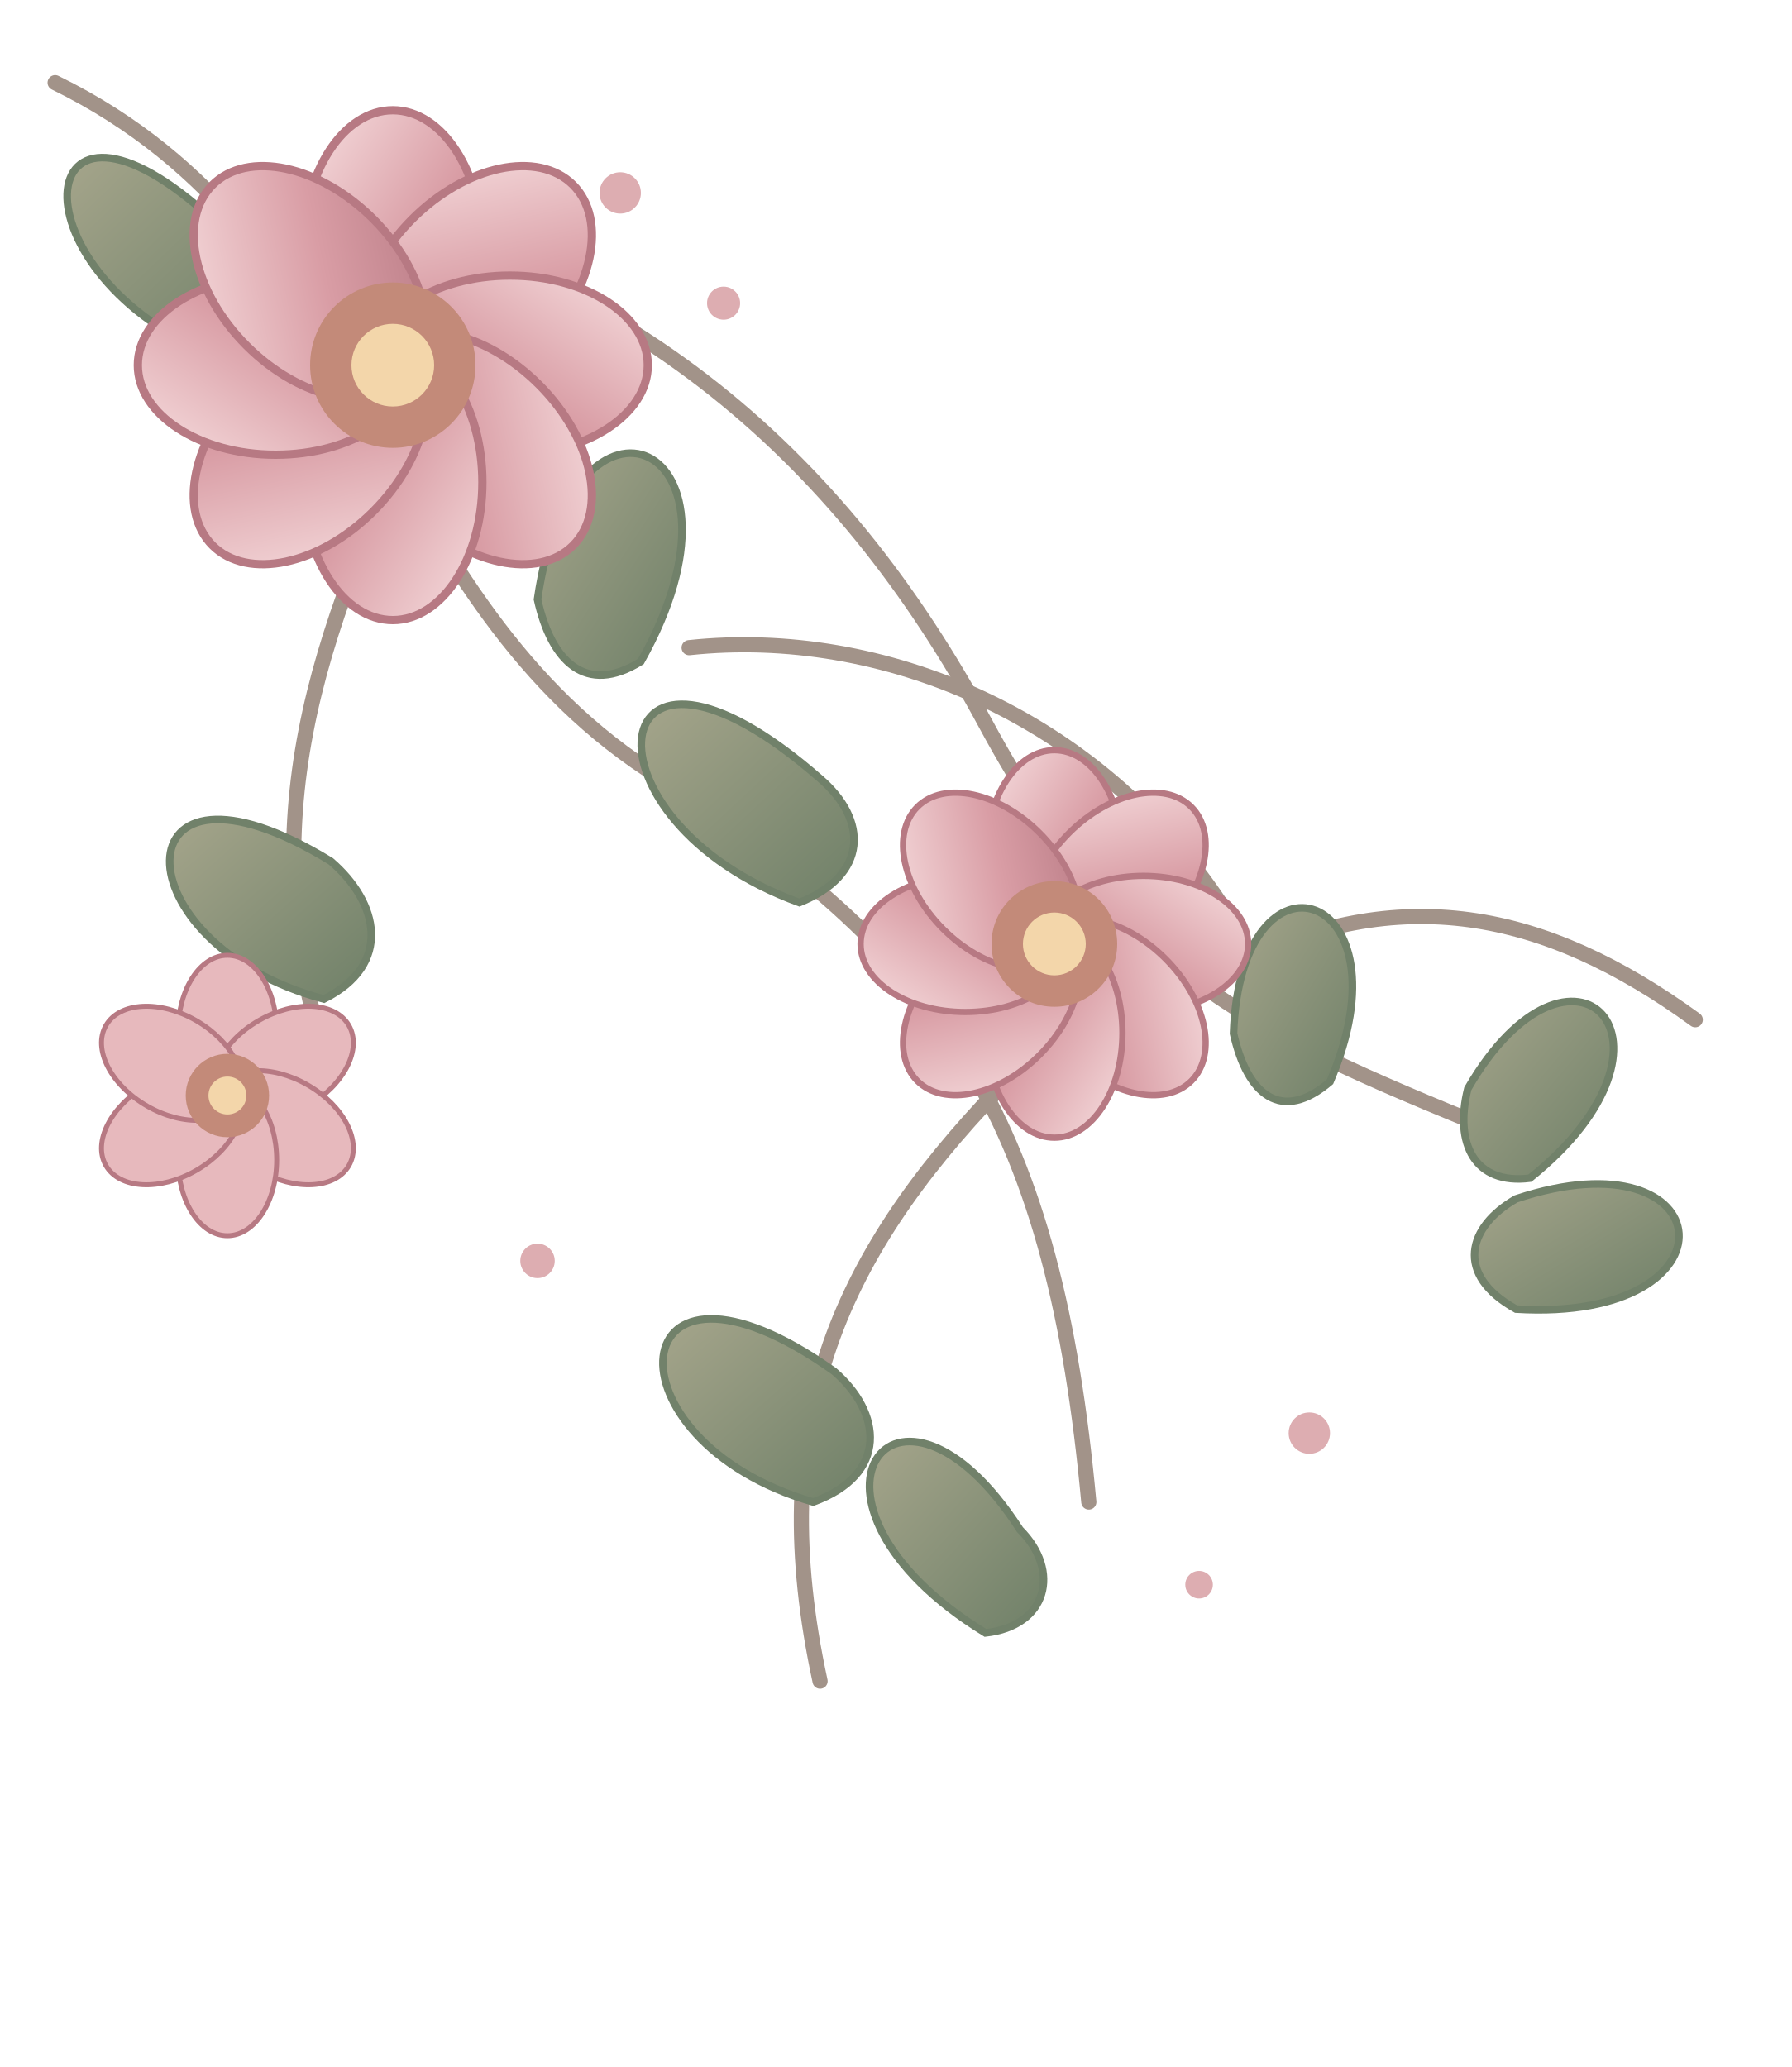
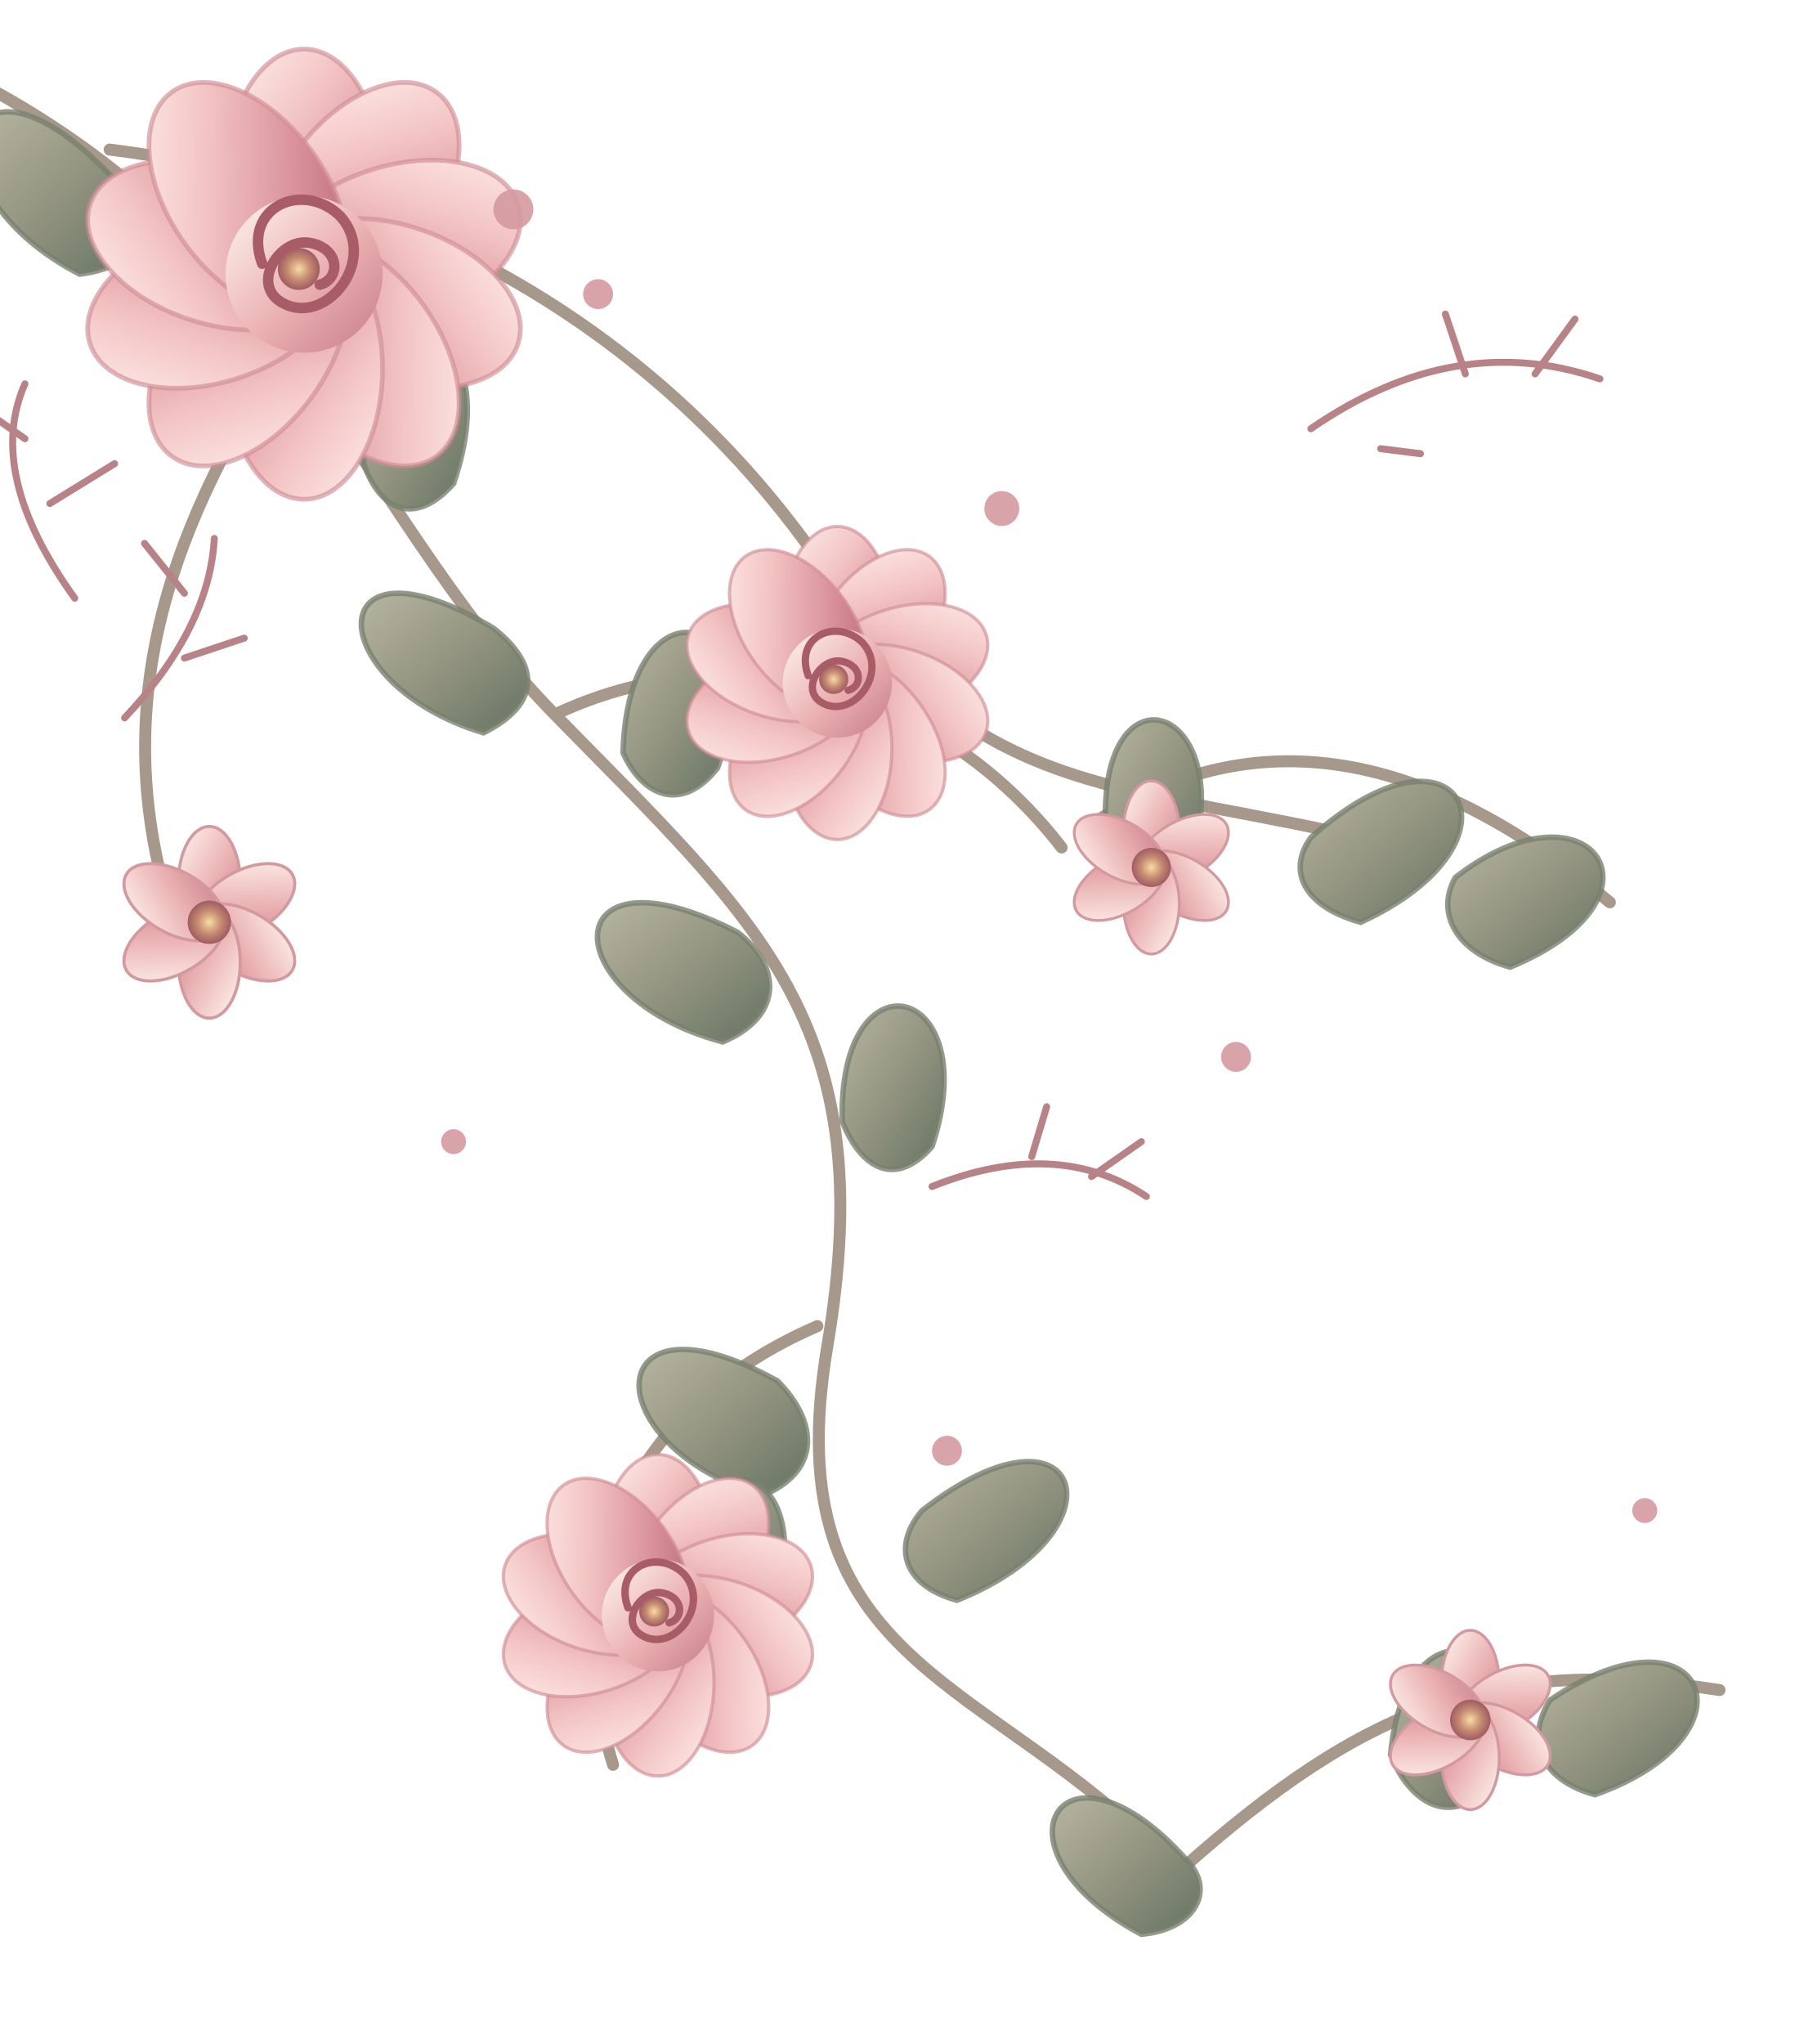
- <svg xmlns="http://www.w3.org/2000/svg" viewBox="0 0 260 300" fill="none">
+ <svg xmlns="http://www.w3.org/2000/svg" viewBox="0 0 360 410" fill="none">
  <defs>
-     <linearGradient id="petal" x1="0" y1="0" x2="1" y2="1">
-       <stop stop-color="#f7dfe0" />
-       <stop offset=".55" stop-color="#d99da5" />
-       <stop offset="1" stop-color="#b77983" />
+     <linearGradient id="leaf" x1="0" y1="0" x2="1" y2="1">
+       <stop stop-color="#b7b5a0" />
+       <stop offset=".55" stop-color="#8f917e" />
+       <stop offset="1" stop-color="#657362" />
    </linearGradient>
-     <linearGradient id="leaf" x1="0" y1="0" x2="1" y2="1">
-       <stop stop-color="#a5a58b" />
-       <stop offset="1" stop-color="#6f8068" />
+     <linearGradient id="petal" x1="0" y1="0" x2=".8" y2="1">
+       <stop stop-color="#fff2ef" />
+       <stop offset=".38" stop-color="#f3c4c4" />
+       <stop offset=".75" stop-color="#d88e98" />
+       <stop offset="1" stop-color="#b76b79" />
    </linearGradient>
+     <linearGradient id="petal2" x1="0" y1="0" x2="1" y2="1">
+       <stop stop-color="#fff7f0" />
+       <stop offset=".55" stop-color="#eab0b2" />
+       <stop offset="1" stop-color="#c77c87" />
+     </linearGradient>
+     <radialGradient id="center">
+       <stop stop-color="#f6dca6" />
+       <stop offset=".55" stop-color="#c58a70" />
+       <stop offset="1" stop-color="#9f5c62" />
+     </radialGradient>
+     <g id="rose">
+       <g fill="url(#petal)" stroke="#cf8d96" stroke-width=".9" stroke-opacity=".65">
+         <ellipse cy="-18" rx="15" ry="25" />
+         <ellipse cy="-18" rx="15" ry="25" transform="rotate(36)" />
+         <ellipse cy="-18" rx="15" ry="25" transform="rotate(72)" />
+         <ellipse cy="-18" rx="15" ry="25" transform="rotate(108)" />
+         <ellipse cy="-18" rx="15" ry="25" transform="rotate(144)" />
+         <ellipse cy="-18" rx="15" ry="25" transform="rotate(180)" />
+         <ellipse cy="-18" rx="15" ry="25" transform="rotate(216)" />
+         <ellipse cy="-18" rx="15" ry="25" transform="rotate(252)" />
+         <ellipse cy="-18" rx="15" ry="25" transform="rotate(288)" />
+         <ellipse cy="-18" rx="15" ry="25" transform="rotate(324)" />
+       </g>
+       <circle r="15" fill="url(#petal2)" />
+       <path d="M-8 -2 C-12 -13 0 -18 7 -11 C14 -3 5 9 -3 6 C-11 3 -5 -7 1 -6 C7 -5 7 1 3 2" stroke="#a85c68" stroke-width="2" stroke-linecap="round" />
+       <circle cx="-1" cy="-1" r="4" fill="url(#center)" />
+     </g>
+     <g id="flower">
+       <g fill="url(#petal2)" stroke="#d29aa0" stroke-width="1">
+         <ellipse cy="-13" rx="10" ry="18" />
+         <ellipse cy="-13" rx="10" ry="18" transform="rotate(60)" />
+         <ellipse cy="-13" rx="10" ry="18" transform="rotate(120)" />
+         <ellipse cy="-13" rx="10" ry="18" transform="rotate(180)" />
+         <ellipse cy="-13" rx="10" ry="18" transform="rotate(240)" />
+         <ellipse cy="-13" rx="10" ry="18" transform="rotate(300)" />
+       </g>
+       <circle r="7" fill="url(#center)" />
+     </g>
  </defs>
-   <g stroke="#8b786b" stroke-width="2.2" stroke-linecap="round" opacity=".8">
-     <path d="M8 12 C55 35 54 87 96 113 S153 164 158 218" />
-     <path d="M37 28 C90 37 122 66 143 105 S185 151 224 167" />
-     <path d="M62 58 C45 94 37 119 47 153" />
-     <path d="M100 94 C128 91 159 104 177 131" />
-     <path d="M145 158 C121 183 111 207 119 244" />
-     <path d="M179 140 C203 128 224 132 246 148" />
+   <g stroke="#968675" stroke-width="2.4" stroke-linecap="round" opacity=".85">
+     <path d="M-18 10 C58 43 70 101 111 143 S177 205 166 270 S199 336 235 374" />
+     <path d="M22 30 C93 39 140 75 168 118 S228 157 277 169" />
+     <path d="M53 77 C29 116 22 151 37 191" />
+     <path d="M112 143 C149 126 189 139 213 170" />
+     <path d="M164 266 C127 282 111 315 123 354" />
+     <path d="M218 166 C252 143 287 151 323 181" />
+     <path d="M237 375 C274 342 300 332 345 339" />
  </g>
-   <g fill="url(#leaf)" stroke="#71816a" stroke-width="1.1">
-     <path d="M31 32 C4 7 1 40 32 52 C44 44 42 37 31 32Z" />
-     <path d="M60 63 C22 49 24 80 61 83 C71 77 69 69 60 63Z" />
-     <path d="M78 87 C83 52 111 64 93 96 C85 101 80 96 78 87Z" />
-     <path d="M119 113 C87 85 83 119 116 131 C126 127 126 119 119 113Z" />
-     <path d="M145 144 C146 111 174 119 161 151 C154 157 148 153 145 144Z" />
-     <path d="M48 125 C17 106 17 137 47 145 C57 140 55 131 48 125Z" />
-     <path d="M121 199 C90 177 87 209 118 218 C129 214 128 205 121 199Z" />
-     <path d="M179 150 C180 121 205 129 193 157 C186 163 181 159 179 150Z" />
-     <path d="M213 158 C228 132 247 151 222 171 C214 172 211 166 213 158Z" />
-     <path d="M148 222 C130 194 112 218 143 237 C152 236 154 228 148 222Z" />
-     <path d="M220 174 C250 164 253 192 220 190 C211 185 213 178 220 174Z" />
+   <g fill="url(#leaf)" stroke="#78816e" stroke-width="1.1" stroke-opacity=".8">
+     <path d="M22 35 C-8 4 -17 38 16 55 C31 53 32 43 22 35Z" />
+     <path d="M50 65 C17 42 12 75 47 86 C60 81 60 72 50 65Z" />
+     <path d="M73 93 C72 55 103 62 91 97 C83 106 76 102 73 93Z" />
+     <path d="M99 126 C64 105 64 137 97 147 C109 141 108 133 99 126Z" />
+     <path d="M125 151 C126 115 155 122 144 154 C137 163 129 160 125 151Z" />
+     <path d="M148 187 C111 168 111 200 145 209 C157 204 157 194 148 187Z" />
+     <path d="M169 225 C168 190 198 197 187 230 C180 238 173 235 169 225Z" />
+     <path d="M156 277 C120 257 119 290 153 300 C165 295 164 285 156 277Z" />
+     <path d="M138 321 C136 286 166 291 155 324 C148 333 141 330 138 321Z" />
+     <path d="M185 303 C217 278 227 307 192 321 C181 318 179 310 185 303Z" />
+     <path d="M222 168 C219 132 249 140 239 173 C232 181 225 177 222 168Z" />
+     <path d="M263 168 C293 141 308 169 273 185 C262 182 258 175 263 168Z" />
+     <path d="M292 176 C319 155 337 180 303 194 C292 191 288 183 292 176Z" />
+     <path d="M238 373 C213 345 197 371 229 388 C240 387 244 379 238 373Z" />
+     <path d="M279 352 C282 319 310 328 298 359 C291 366 283 362 279 352Z" />
+     <path d="M311 341 C342 320 354 348 320 360 C309 357 306 349 311 341Z" />
  </g>
-   <g transform="translate(57 53)">
-     <g fill="url(#petal)" stroke="#b77983" stroke-width="1.2">
-       <ellipse cy="-17" rx="13" ry="20" />
-       <ellipse cy="-17" rx="13" ry="20" transform="rotate(45)" />
-       <ellipse cy="-17" rx="13" ry="20" transform="rotate(90)" />
-       <ellipse cy="-17" rx="13" ry="20" transform="rotate(135)" />
-       <ellipse cy="-17" rx="13" ry="20" transform="rotate(180)" />
-       <ellipse cy="-17" rx="13" ry="20" transform="rotate(225)" />
-       <ellipse cy="-17" rx="13" ry="20" transform="rotate(270)" />
-       <ellipse cy="-17" rx="13" ry="20" transform="rotate(315)" />
-     </g>
-     <circle r="12" fill="#c38a79" />
-     <circle r="6" fill="#f3d6aa" />
+   <g transform="translate(61 55) scale(1.05)">
+     <use href="#rose" />
  </g>
-   <g transform="translate(153 137) scale(.76)">
-     <g fill="url(#petal)" stroke="#b77983" stroke-width="1.2">
-       <ellipse cy="-17" rx="13" ry="20" />
-       <ellipse cy="-17" rx="13" ry="20" transform="rotate(45)" />
-       <ellipse cy="-17" rx="13" ry="20" transform="rotate(90)" />
-       <ellipse cy="-17" rx="13" ry="20" transform="rotate(135)" />
-       <ellipse cy="-17" rx="13" ry="20" transform="rotate(180)" />
-       <ellipse cy="-17" rx="13" ry="20" transform="rotate(225)" />
-       <ellipse cy="-17" rx="13" ry="20" transform="rotate(270)" />
-       <ellipse cy="-17" rx="13" ry="20" transform="rotate(315)" />
-     </g>
-     <circle r="12" fill="#c38a79" />
-     <circle r="6" fill="#f3d6aa" />
+   <g transform="translate(168 137) scale(.73)">
+     <use href="#rose" />
  </g>
-   <g transform="translate(33 159) scale(.55)">
-     <g fill="#e7b9bd" stroke="#b77983" stroke-width="1.3">
-       <ellipse cy="-17" rx="13" ry="20" />
-       <ellipse cy="-17" rx="13" ry="20" transform="rotate(60)" />
-       <ellipse cy="-17" rx="13" ry="20" transform="rotate(120)" />
-       <ellipse cy="-17" rx="13" ry="20" transform="rotate(180)" />
-       <ellipse cy="-17" rx="13" ry="20" transform="rotate(240)" />
-       <ellipse cy="-17" rx="13" ry="20" transform="rotate(300)" />
-     </g>
-     <circle r="11" fill="#c38a79" />
-     <circle r="5" fill="#f3d6aa" />
+   <g transform="translate(42 185) scale(.62)">
+     <use href="#flower" />
  </g>
-   <g fill="#d9a4a9" opacity=".9">
-     <circle cx="90" cy="28" r="3" />
-     <circle cx="105" cy="44" r="2.4" />
-     <circle cx="190" cy="208" r="3" />
-     <circle cx="174" cy="230" r="2" />
-     <circle cx="78" cy="183" r="2.5" />
+   <g transform="translate(231 174) scale(.56)">
+     <use href="#flower" />
+   </g>
+   <g transform="translate(132 324) scale(.75)">
+     <use href="#rose" />
+   </g>
+   <g transform="translate(295 345) scale(.58)">
+     <use href="#flower" />
+   </g>
+   <g fill="#d49aa0" opacity=".9">
+     <circle cx="103" cy="42" r="4" />
+     <circle cx="120" cy="59" r="3" />
+     <circle cx="201" cy="102" r="3.5" />
+     <circle cx="248" cy="212" r="3" />
+     <circle cx="91" cy="229" r="2.5" />
+     <circle cx="190" cy="291" r="3" />
+     <circle cx="330" cy="303" r="2.5" />
+   </g>
+   <g stroke="#b78386" stroke-width="1.4" stroke-linecap="round">
+     <path d="M15 120 Q-3 95 5 77 M5 88 l-10 -7 M10 101 l13 -8 M25 144 Q42 126 43 108 M37 119 l-8 -10 M37 132 l12 -4 M263 86 Q292 66 321 76 M294 75 l-4 -12 M308 75 l8 -11 M285 91 l-8 -1 M187 238 Q212 228 230 240 M207 232 l3 -10 M219 236 l10 -7" />
  </g>
</svg>
